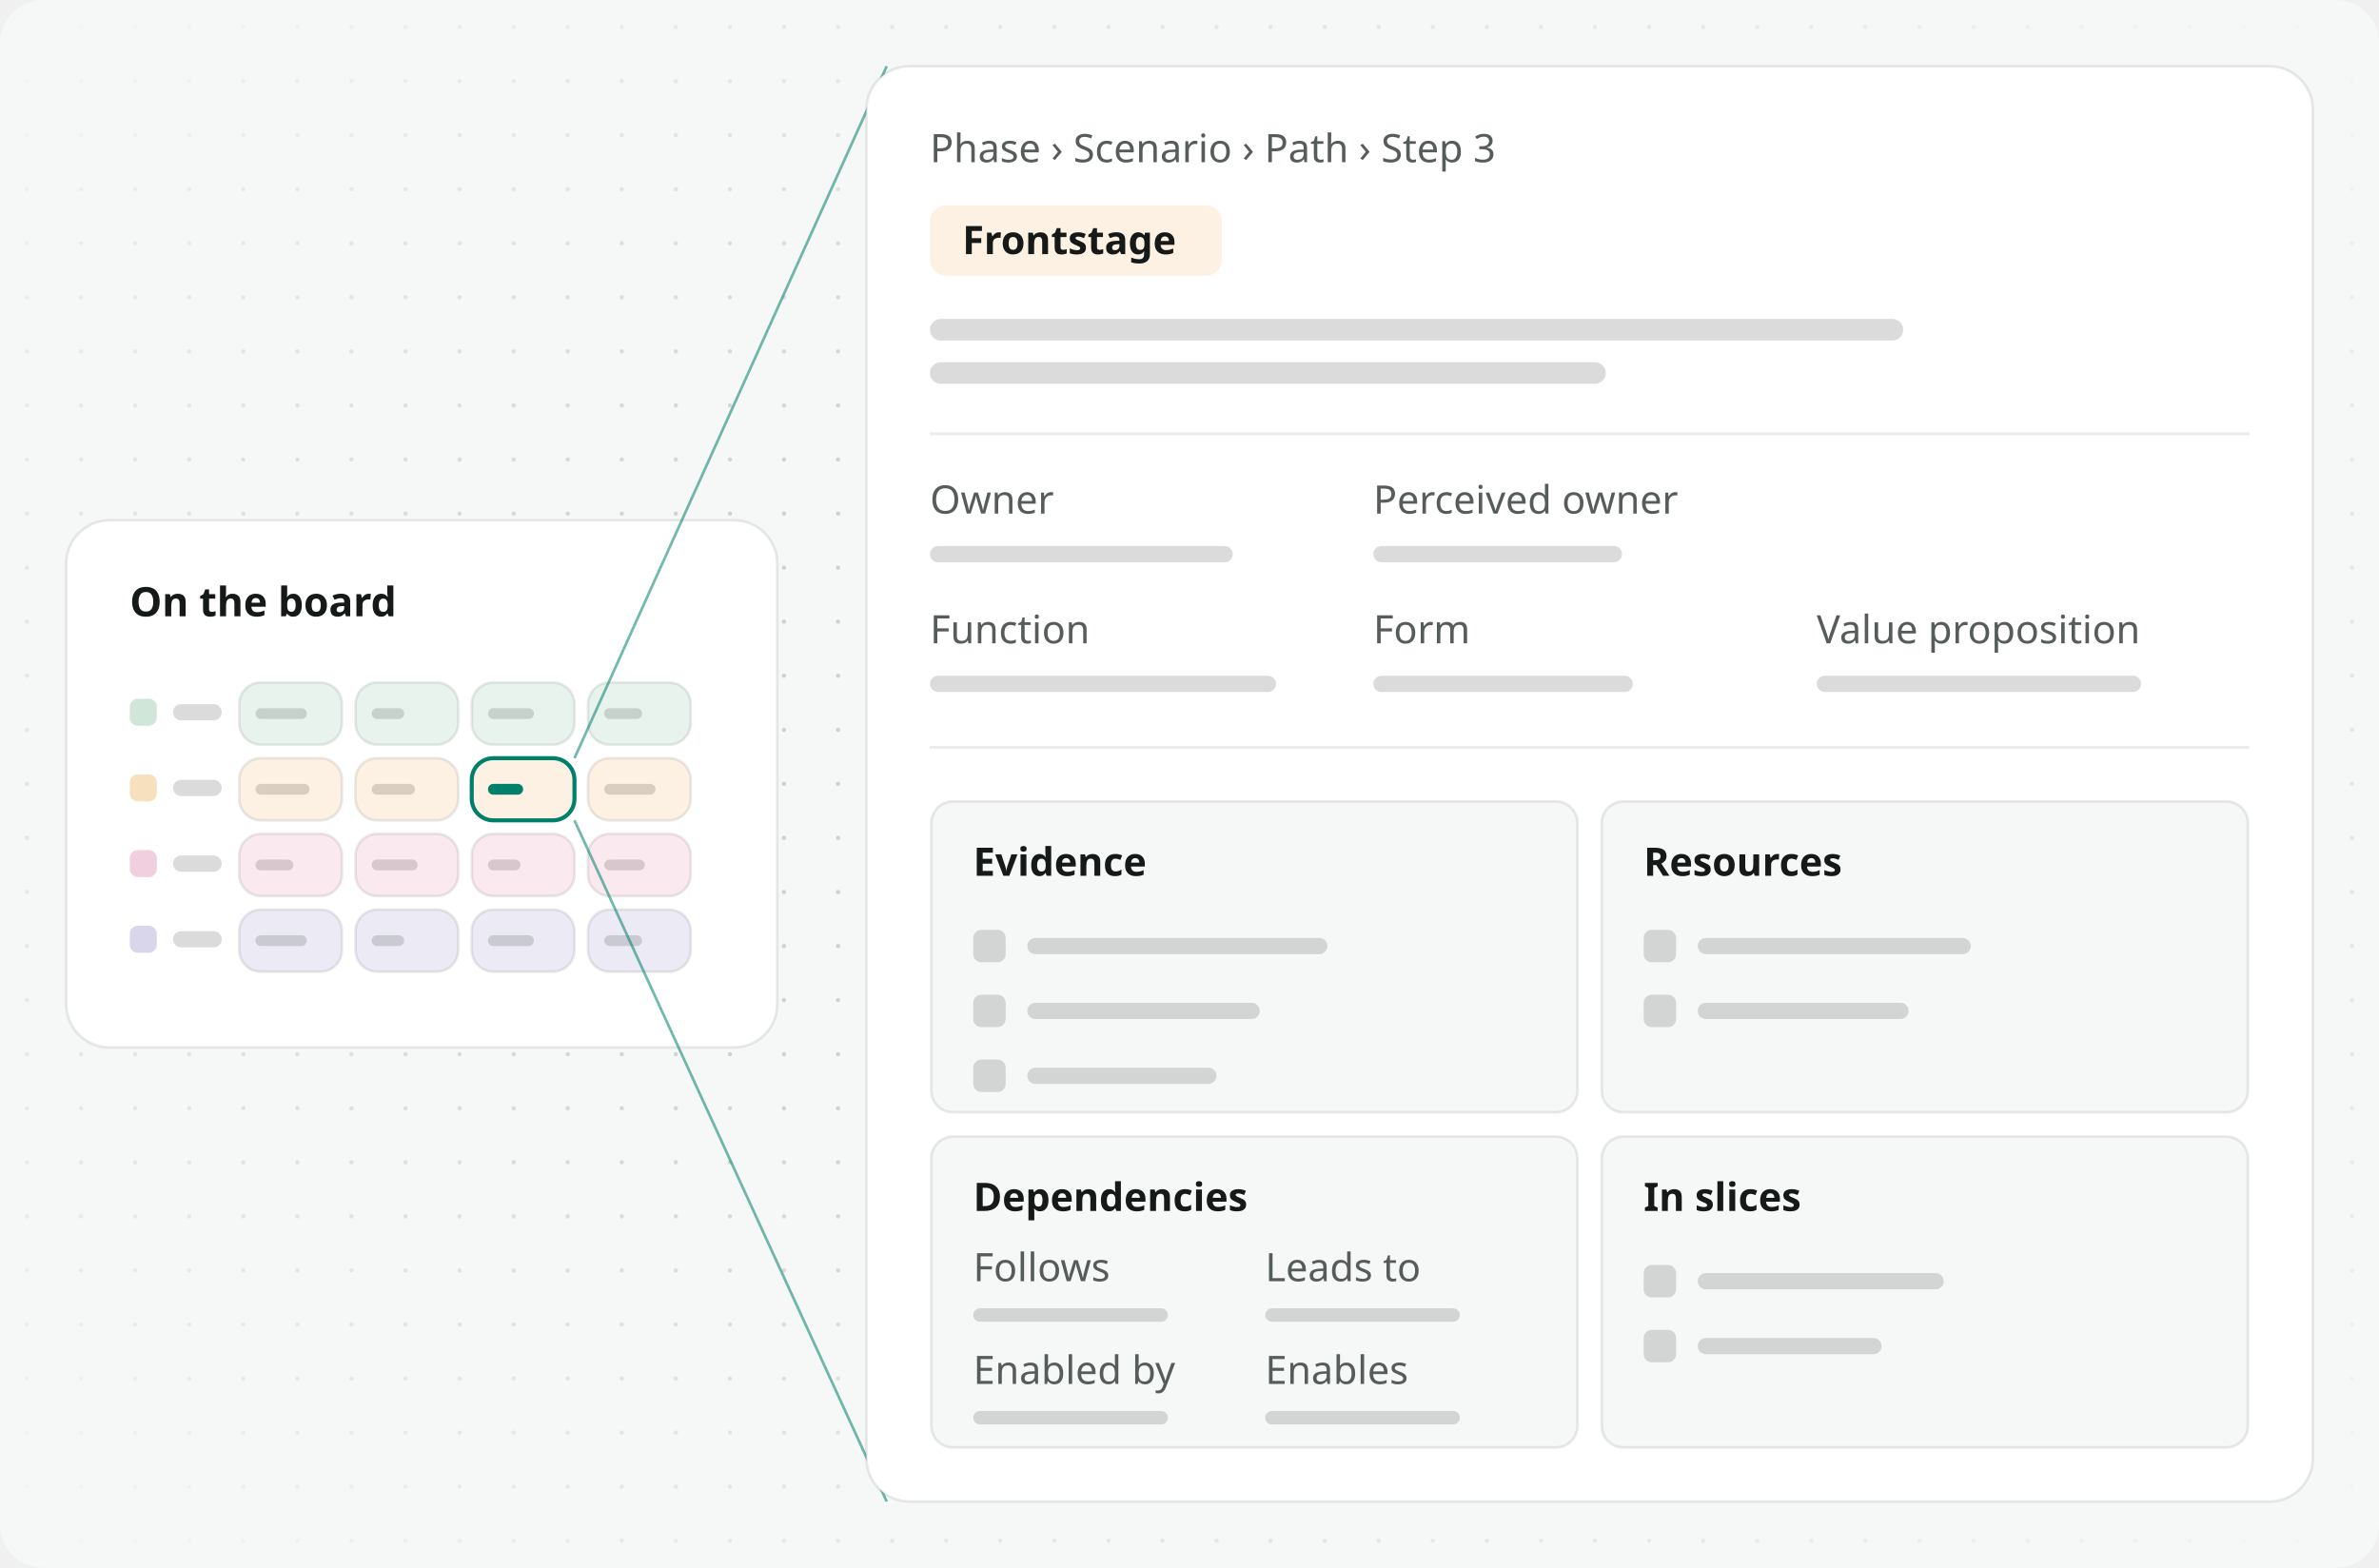
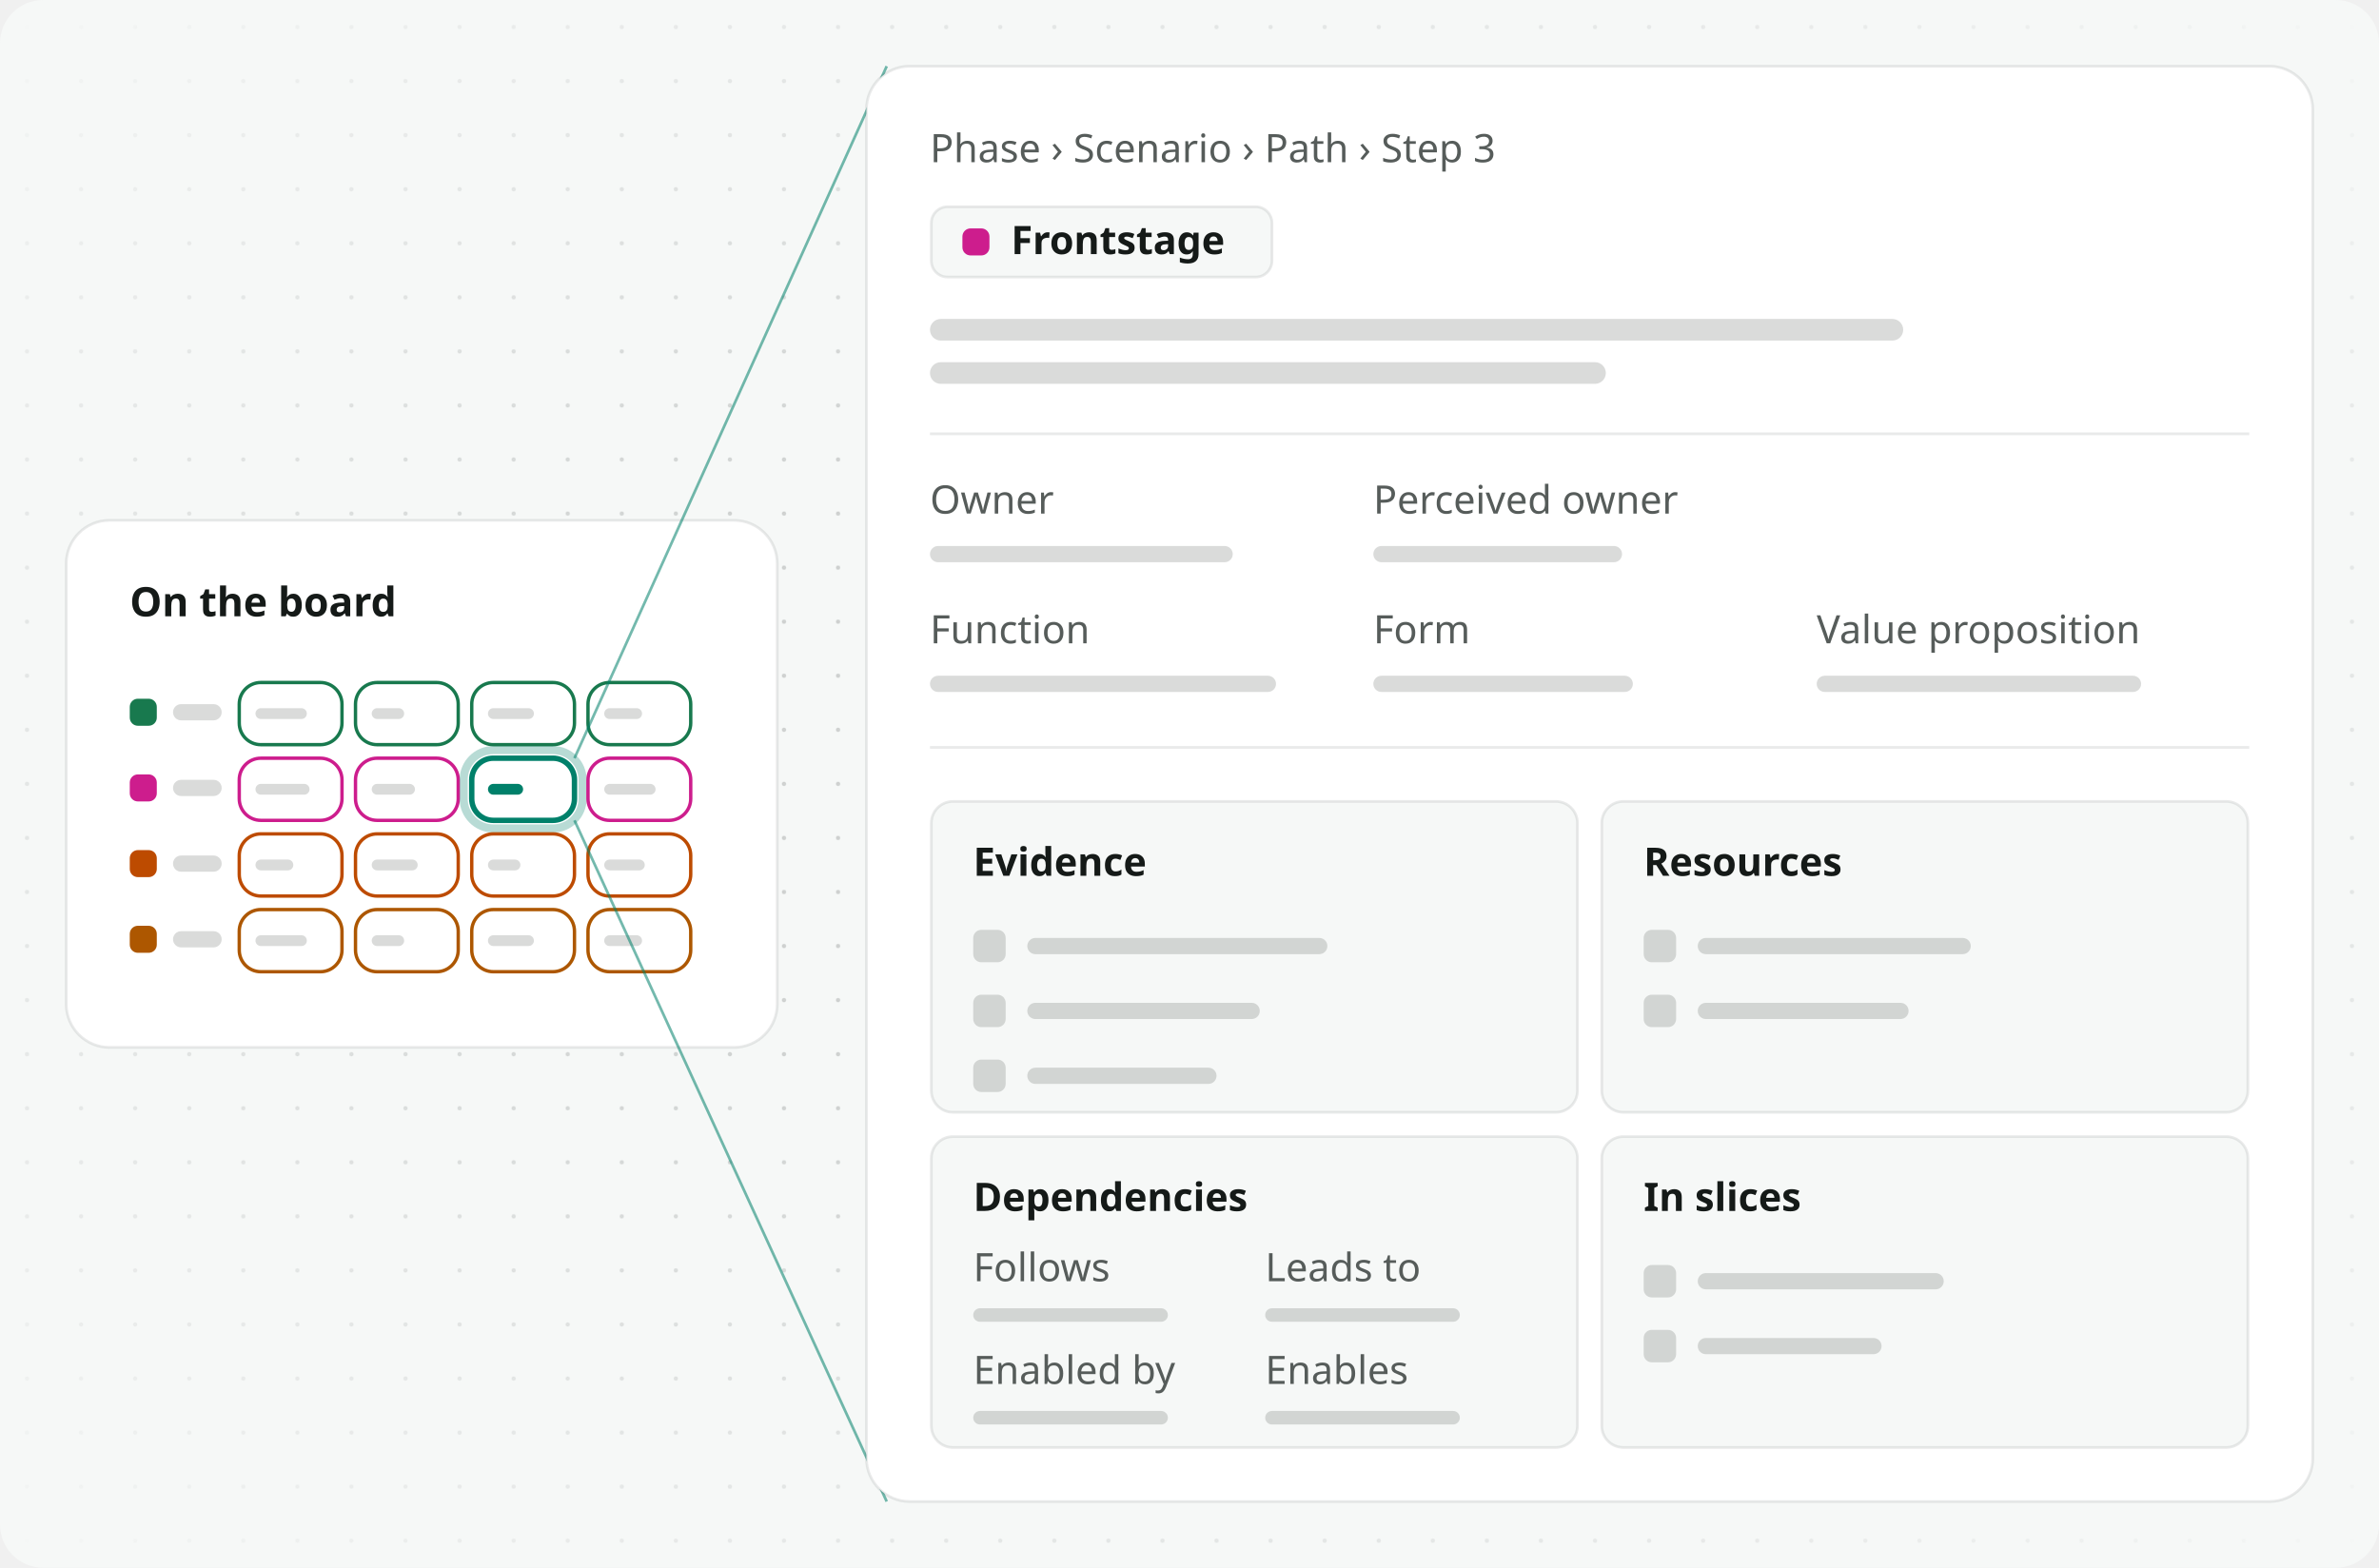
<svg xmlns="http://www.w3.org/2000/svg" viewBox="0 0 880 580" font-family="'Ubuntu Sans', system-ui, sans-serif">
  <style>
    .plate { fill: #f6f8f7; }
    .dot { fill: #151a18; fill-opacity: 0.17; }
    .card { fill: #ffffff; stroke: #151a18; stroke-opacity: 0.09; }
    .well { fill: #f6f8f7; stroke: #151a18; stroke-opacity: 0.09; }
    .well-focus { stroke: #00806a; stroke-opacity: 1; stroke-width: 1.5; }
    .title { font-size: 15px; font-weight: 600; fill: #151a18; }
    .label, .uiLabel { font-size: 14.5px; fill: #565c5a; }
    .label-teal { font-size: 14.5px; font-weight: 600; fill: #00806a; }
    .strong { font-size: 14.5px; font-weight: 600; fill: #151a18; }
    .code { font-family: 'Ubuntu Sans Mono', ui-monospace, SFMono-Regular, Menlo, Consolas, monospace; font-size: 14.5px; fill: #565c5a; }
    .code-strong { font-family: 'Ubuntu Sans Mono', ui-monospace, SFMono-Regular, Menlo, Consolas, monospace; font-size: 14.5px; font-weight: 600; fill: #151a18; }
    .num { font-size: 14.5px; font-weight: 600; fill: #ffffff; }
    .axis { stroke: #151a18; stroke-opacity: 0.09; }
    .line { stroke: #565c5a; stroke-width: 1.25; }
    .flow { stroke: #565c5a; stroke-width: 1.5; fill: none; }
    .flow-head { fill: #565c5a; }
    .trace { stroke: #00806a; stroke-width: 1.5; fill: none; }
    .trace-head { fill: #00806a; }
    .zoom { stroke: #00806a; stroke-width: 1; stroke-opacity: 0.55; fill: none; }
    .skel { fill: #151a18; fill-opacity: 0.16; }
    .skel-teal { fill: #00806a; }
-     .cell { stroke: #151a18; stroke-opacity: 0.09; }
-     .cell-focus { stroke: #00806a; stroke-opacity: 1; stroke-width: 1.5; }
+     .cell, .cell-focus, .cell-focus-dash { fill: none; stroke-width: 1.25; }
    .hit { fill: #00806a; }
    .tick { fill: #565c5a; }
    .miss { fill: #151a18; fill-opacity: 0.16; }
    .badge { fill: #00806a; stroke: #ffffff; stroke-width: 2; }
    .faded { opacity: 0.4; }
-     .lane-c { fill: #e8f3ed; } .sq-c { fill: #cfe6d9; }
-     .lane-f { fill: #fdf1e3; } .sq-f { fill: #f6e0bd; }
-     .lane-b { fill: #fbe9f0; } .sq-b { fill: #f2cfdf; }
-     .lane-s { fill: #ecebf5; } .sq-s { fill: #d9d6ec; }
+     .lane-c { stroke: #18794e; } .sq-c { fill: #18794e; }
+     .lane-f { stroke: #cd1d8d; } .sq-f { fill: #cd1d8d; }
+     .lane-b { stroke: #bd4b00; } .sq-b { fill: #bd4b00; }
+     .lane-s { stroke: #ad5700; } .sq-s { fill: #ad5700; }
+     .cell-focus, .cell-focus-dash { stroke: #00806a; stroke-width: 2; }
+     .halo { fill: none; stroke: #00806a; stroke-opacity: 0.28; stroke-width: 3; }
  </style>
  <defs>
    <pattern id="grid" width="20" height="20" patternUnits="userSpaceOnUse">
      <circle class="dot" cx="10" cy="10" r="0.8" />
    </pattern>
    <radialGradient id="fade" cx="50%" cy="50%" r="70%">
      <stop offset="0.35" stop-color="#fff" />
      <stop offset="1" stop-color="#000" />
    </radialGradient>
    <mask id="fadeMask">
      <rect width="880" height="580" fill="url(#fade)" />
    </mask>
    <marker id="headMuted" markerWidth="8" markerHeight="8" refX="6" refY="4" orient="auto" markerUnits="userSpaceOnUse">
      <path class="flow-head" d="M0,0.5 L7,4 L0,7.5 Z" />
    </marker>
    <marker id="headTeal" markerWidth="8" markerHeight="8" refX="6" refY="4" orient="auto" markerUnits="userSpaceOnUse">
      <path class="trace-head" d="M0,0.5 L7,4 L0,7.5 Z" />
    </marker>
  </defs>
  <rect class="plate" width="880" height="580" rx="16" />
  <rect width="880" height="580" rx="16" fill="url(#grid)" mask="url(#fadeMask)" />
  <rect class="card" x="24.5" y="192.5" width="263" height="195" rx="16" />
  <text class="title" x="48" y="228">On the board</text>
  <rect class="sq-c" x="48" y="258.5" width="10" height="10" rx="3" />
  <rect class="skel" x="64" y="260.5" width="18" height="6" rx="3" />
  <rect class="lane-c cell" x="88.5" y="252.5" width="38" height="23" rx="8" />
  <rect class="skel" x="94.5" y="262" width="19" height="4" rx="2" />
  <rect class="lane-c cell" x="131.5" y="252.5" width="38" height="23" rx="8" />
  <rect class="skel" x="137.5" y="262" width="12" height="4" rx="2" />
  <rect class="lane-c cell" x="174.5" y="252.5" width="38" height="23" rx="8" />
  <rect class="skel" x="180.5" y="262" width="17" height="4" rx="2" />
  <rect class="lane-c cell" x="217.5" y="252.5" width="38" height="23" rx="8" />
  <rect class="skel" x="223.5" y="262" width="14" height="4" rx="2" />
  <rect class="sq-f" x="48" y="286.5" width="10" height="10" rx="3" />
  <rect class="skel" x="64" y="288.5" width="18" height="6" rx="3" />
  <rect class="lane-f cell" x="88.5" y="280.5" width="38" height="23" rx="8" />
  <rect class="skel" x="94.5" y="290" width="20" height="4" rx="2" />
  <rect class="lane-f cell" x="131.5" y="280.5" width="38" height="23" rx="8" />
  <rect class="skel" x="137.5" y="290" width="16" height="4" rx="2" />
+   <rect class="halo" x="171.5" y="277.5" width="44" height="29" rx="11" />
  <rect class="lane-f cell-focus" x="174.5" y="280.5" width="38" height="23" rx="8" />
  <rect class="skel-teal" x="180.5" y="290" width="13" height="4" rx="2" />
  <rect class="lane-f cell" x="217.5" y="280.5" width="38" height="23" rx="8" />
  <rect class="skel" x="223.5" y="290" width="19" height="4" rx="2" />
  <rect class="sq-b" x="48" y="314.5" width="10" height="10" rx="3" />
  <rect class="skel" x="64" y="316.5" width="18" height="6" rx="3" />
  <rect class="lane-b cell" x="88.5" y="308.5" width="38" height="23" rx="8" />
  <rect class="skel" x="94.5" y="318" width="14" height="4" rx="2" />
  <rect class="lane-b cell" x="131.5" y="308.5" width="38" height="23" rx="8" />
  <rect class="skel" x="137.5" y="318" width="17" height="4" rx="2" />
  <rect class="lane-b cell" x="174.5" y="308.5" width="38" height="23" rx="8" />
  <rect class="skel" x="180.5" y="318" width="12" height="4" rx="2" />
  <rect class="lane-b cell" x="217.5" y="308.5" width="38" height="23" rx="8" />
  <rect class="skel" x="223.5" y="318" width="15" height="4" rx="2" />
  <rect class="sq-s" x="48" y="342.5" width="10" height="10" rx="3" />
  <rect class="skel" x="64" y="344.5" width="18" height="6" rx="3" />
  <rect class="lane-s cell" x="88.5" y="336.5" width="38" height="23" rx="8" />
  <rect class="skel" x="94.5" y="346" width="19" height="4" rx="2" />
  <rect class="lane-s cell" x="131.5" y="336.5" width="38" height="23" rx="8" />
  <rect class="skel" x="137.5" y="346" width="12" height="4" rx="2" />
  <rect class="lane-s cell" x="174.5" y="336.5" width="38" height="23" rx="8" />
  <rect class="skel" x="180.5" y="346" width="17" height="4" rx="2" />
  <rect class="lane-s cell" x="217.5" y="336.5" width="38" height="23" rx="8" />
  <rect class="skel" x="223.5" y="346" width="14" height="4" rx="2" />
  <path class="zoom" d="M212.5,280.5 L328,24.5" />
  <path class="zoom" d="M212.5,303.5 L328,555.5" />
  <rect class="card" x="320.5" y="24.5" width="535" height="531" rx="16" />
  <text class="label" x="344" y="60">Phase › Scenario › Path › Step 3</text>
-   <rect class="lane-f" x="344" y="76" width="108" height="26" rx="6" />
-   <text class="strong" x="356" y="94">Frontstage</text>
+   <rect class="well" x="344.5" y="76.5" width="126" height="26" rx="6" />
+   <rect class="sq-f" x="356" y="84.5" width="10" height="10" rx="3" />
+   <text class="strong" x="374" y="94">Frontstage</text>
  <rect class="skel" x="344" y="118" width="360" height="8" rx="4" />
  <rect class="skel" x="344" y="134" width="250" height="8" rx="4" />
  <line class="axis" x1="344" y1="160.5" x2="832" y2="160.5" />
  <text class="uiLabel" x="344" y="190">Owner</text>
  <rect class="skel" x="344" y="202" width="112" height="6" rx="3" />
  <text class="uiLabel" x="508" y="190">Perceived owner</text>
  <rect class="skel" x="508" y="202" width="92" height="6" rx="3" />
  <text class="uiLabel" x="344" y="238">Function</text>
  <rect class="skel" x="344" y="250" width="128" height="6" rx="3" />
  <text class="uiLabel" x="508" y="238">Form</text>
  <rect class="skel" x="508" y="250" width="96" height="6" rx="3" />
  <text class="uiLabel" x="672" y="238">Value proposition</text>
  <rect class="skel" x="672" y="250" width="120" height="6" rx="3" />
  <line class="axis" x1="344" y1="276.5" x2="832" y2="276.5" />
  <rect class="well" x="344.5" y="296.5" width="239" height="115" rx="8" />
  <text class="strong" x="360" y="324">Evidence</text>
  <rect class="miss" x="360" y="344" width="12" height="12" rx="3" />
  <rect class="skel" x="380" y="347" width="111" height="6" rx="3" />
  <rect class="miss" x="360" y="368" width="12" height="12" rx="3" />
  <rect class="skel" x="380" y="371" width="86" height="6" rx="3" />
  <rect class="miss" x="360" y="392" width="12" height="12" rx="3" />
  <rect class="skel" x="380" y="395" width="70" height="6" rx="3" />
  <rect class="well" x="592.5" y="296.5" width="239" height="115" rx="8" />
  <text class="strong" x="608" y="324">Resources</text>
  <rect class="miss" x="608" y="344" width="12" height="12" rx="3" />
  <rect class="skel" x="628" y="347" width="101" height="6" rx="3" />
  <rect class="miss" x="608" y="368" width="12" height="12" rx="3" />
  <rect class="skel" x="628" y="371" width="78" height="6" rx="3" />
  <rect class="well" x="344.5" y="420.5" width="239" height="115" rx="8" />
  <text class="strong" x="360" y="448">Dependencies</text>
  <text class="uiLabel" x="360" y="474">Follows</text>
  <rect class="skel" x="360" y="484" width="72" height="5" rx="2.5" />
  <text class="uiLabel" x="468" y="474">Leads to</text>
  <rect class="skel" x="468" y="484" width="72" height="5" rx="2.5" />
  <text class="uiLabel" x="360" y="512">Enabled by</text>
  <rect class="skel" x="360" y="522" width="72" height="5" rx="2.5" />
  <text class="uiLabel" x="468" y="512">Enables</text>
  <rect class="skel" x="468" y="522" width="72" height="5" rx="2.5" />
  <rect class="well" x="592.5" y="420.5" width="239" height="115" rx="8" />
  <text class="strong" x="608" y="448">In slices</text>
  <rect class="miss" x="608" y="468" width="12" height="12" rx="3" />
  <rect class="skel" x="628" y="471" width="91" height="6" rx="3" />
  <rect class="miss" x="608" y="492" width="12" height="12" rx="3" />
  <rect class="skel" x="628" y="495" width="68" height="6" rx="3" />
</svg>
